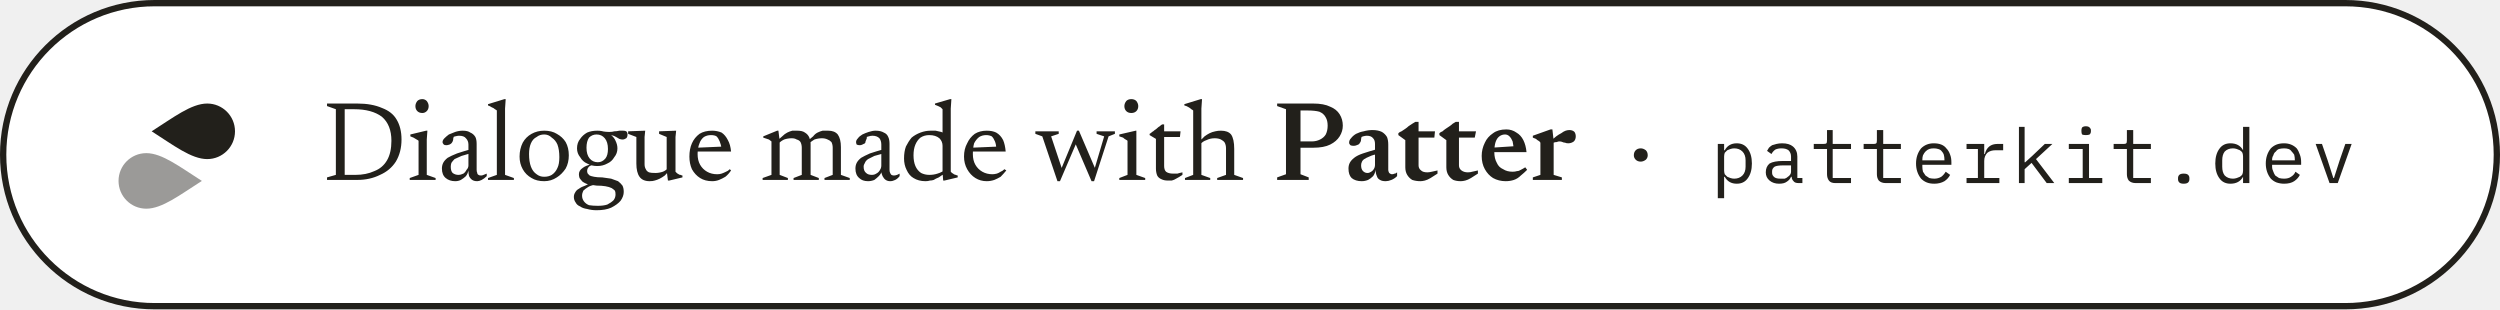
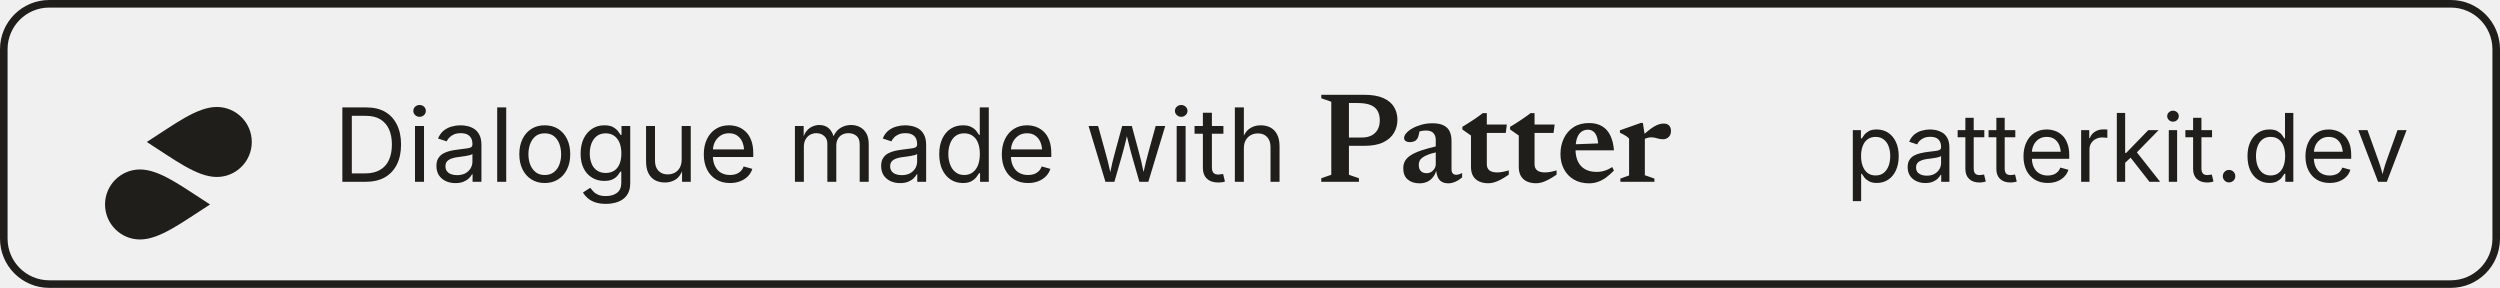
- <svg xmlns="http://www.w3.org/2000/svg" width="396" height="49" viewBox="0 0 396 49" role="img" aria-label="Dialogue made with Patter - patterkit.dev">
-   <rect x="0.5" y="0.5" width="395" height="48" rx="24" fill="#ffffff" stroke="#22201b" />
-   <g transform="translate(17,12) scale(0.15714)">
+ <svg xmlns="http://www.w3.org/2000/svg" width="330" height="38" viewBox="0 0 330 38" role="img" aria-label="Dialogue made with Patter - patterkit.dev">
+   <rect x="0.5" y="0.5" width="329" height="37" rx="6" fill="none" stroke="#201e1b" />
+   <g transform="translate(12,9.5) scale(0.165)">
    <g transform="translate(36.7,6) rotate(270 50 50)">
-       <path fill="#22201b" d="M50 8 C64 30 78 48 78 64 A28 28 0 1 1 22 64 C22 48 36 30 50 8 Z" />
+       <path fill="#201e1b" d="M50 8 C64 30 78 48 78 64 A28 28 0 1 1 22 64 C22 48 36 30 50 8 Z" />
    </g>
    <g transform="translate(3.3,56) rotate(90 50 50)">
-       <path fill="#22201b" fill-opacity="0.45" d="M50 8 C64 30 78 48 78 64 A28 28 0 1 1 22 64 C22 48 36 30 50 8 Z" />
+       <path fill="#201e1b" d="M50 8 C64 30 78 48 78 64 A28 28 0 1 1 22 64 C22 48 36 30 50 8 Z" />
    </g>
  </g>
-   <path fill="#22201b" d="M62 22.3Q62 19.8 60.5 18.5Q58.9 17.3 56.1 17.3L53.7 17.3L53.7 16.4L56.6 16.4Q58.9 16.4 60.5 17.1Q62.1 17.7 62.8 18.9Q63.6 20.2 63.6 22.1Q63.6 24.1 62.7 25.6Q61.8 27 60.2 27.7Q58.6 28.5 56.6 28.5L53.7 28.5L53.7 27.7L56.3 27.7Q58 27.7 59.3 27.1Q60.6 26.6 61.3 25.4Q62 24.2 62 22.3M54.6 28.5L51.8 28.5L51.8 28.1L53.2 27.7L53.2 17.3L51.8 16.8L51.8 16.4L54.6 16.4 M66.9 17.9Q66.4 17.9 66.1 17.6Q65.8 17.3 65.8 16.8Q65.8 16.4 66.1 16Q66.4 15.7 66.9 15.7Q67.3 15.7 67.6 16Q67.9 16.4 67.9 16.8Q67.9 17.3 67.6 17.6Q67.3 17.9 66.9 17.9M67.5 20.7L67.7 20.7L67.6 22.1L67.6 27.7L69 28.2L69 28.5L64.9 28.5L64.9 28.2L66.3 27.7L66.3 22.3Q66.2 22.2 66 22.1Q65.8 22 65.5 21.8Q65.2 21.7 65 21.6L65 21.3 M74.7 23.6L74.8 24.2Q73.8 24.5 73.1 24.7Q72.4 25 72 25.2Q71.7 25.5 71.5 25.8Q71.4 26.1 71.4 26.4Q71.4 27.1 71.7 27.4Q72.1 27.7 72.6 27.7Q73 27.7 73.4 27.5Q73.7 27.3 73.9 26.9Q74.2 26.6 74.2 26.2L74.2 22.9Q74.2 22.3 73.8 21.9Q73.5 21.5 72.7 21.5Q72.5 21.5 72.1 21.6Q71.8 21.7 71.4 21.8L71.9 21.4Q71.9 21.7 71.8 21.9Q71.8 22.2 71.7 22.4Q71.6 22.6 71.5 22.7Q71.4 22.8 71.2 22.9Q70.9 23 70.7 23Q70.4 23 70.3 22.9Q70.1 22.7 70.1 22.5Q70.1 22.2 70.4 21.9Q70.7 21.6 71.1 21.3Q71.6 21.1 72.1 20.9Q72.7 20.7 73.3 20.7Q74.1 20.7 74.5 21Q75 21.2 75.3 21.7Q75.5 22.1 75.5 22.8L75.5 26.9Q75.5 27.2 75.6 27.4Q75.6 27.6 75.8 27.7Q75.9 27.8 76.2 27.8Q76.4 27.8 76.6 27.7Q76.9 27.6 77.1 27.5L77.1 27.9Q76.7 28.3 76.3 28.5Q75.9 28.7 75.6 28.7Q75.1 28.7 74.8 28.5Q74.5 28.3 74.3 27.9Q74.2 27.5 74.2 27.1L74.2 27Q74.1 27.5 73.8 27.9Q73.5 28.2 73 28.5Q72.6 28.7 72.1 28.7Q71.2 28.7 70.6 28.2Q70 27.7 70 26.7Q70 26.2 70.2 25.8Q70.4 25.4 70.9 25Q71.4 24.7 72.4 24.3Q73.3 24 74.7 23.6 M80 17.2L80 27.7L81.4 28.2L81.4 28.5L77.3 28.5L77.3 28.2L78.7 27.7L78.7 17.5Q78.6 17.4 78.4 17.3Q78.2 17.1 77.9 17Q77.6 16.8 77.3 16.7L77.3 16.5L79.9 15.7L80.1 15.7 M86.2 28Q86.9 28 87.4 27.7Q88 27.3 88.3 26.6Q88.6 26 88.6 24.9Q88.6 23.7 88.3 22.9Q88 22.2 87.4 21.8Q86.9 21.3 86.2 21.3Q85.5 21.3 85 21.7Q84.4 22 84.1 22.7Q83.8 23.4 83.8 24.4Q83.8 25.6 84.1 26.4Q84.4 27.2 85 27.6Q85.5 28 86.2 28M86.2 28.7Q85 28.7 84.2 28.2Q83.3 27.7 82.8 26.8Q82.3 25.9 82.3 24.8Q82.3 23.6 82.8 22.6Q83.3 21.7 84.2 21.2Q85.1 20.7 86.2 20.7Q87.4 20.7 88.2 21.2Q89.1 21.7 89.6 22.5Q90.1 23.4 90.1 24.6Q90.1 25.8 89.6 26.7Q89 27.6 88.2 28.1Q87.3 28.7 86.2 28.7 M94.5 33.3Q93.7 33.3 93 33.1Q92.3 33 91.9 32.7Q91.4 32.5 91.2 32.1Q90.9 31.7 90.9 31.2Q90.9 30.8 91.1 30.5Q91.3 30.1 91.7 29.9Q92.1 29.6 92.7 29.4Q93.3 29.1 94.2 28.9L94.7 28.9L94.7 29.2Q93.7 29.3 93.2 29.6Q92.7 29.9 92.4 30.2Q92.2 30.6 92.2 31Q92.2 31.5 92.5 31.9Q92.8 32.3 93.3 32.5Q93.9 32.6 94.7 32.6Q95.6 32.6 96.2 32.4Q96.8 32.1 97.2 31.7Q97.5 31.3 97.5 30.8Q97.5 30.4 97.4 30.2Q97.2 30 96.9 29.8Q96.5 29.6 95.9 29.5Q95.3 29.4 94.5 29.4Q93.7 29.3 93.1 29.2Q92.6 29 92.3 28.8Q92 28.5 91.8 28.2Q91.7 27.9 91.7 27.6Q91.7 27 92.3 26.6Q92.8 26.2 93.8 26L94 26.1Q93.5 26.2 93.3 26.4Q93 26.7 93 27.1Q93 27.3 93.1 27.5Q93.2 27.6 93.4 27.8Q93.6 27.9 94.1 28Q94.6 28.1 95.4 28.1Q96.1 28.2 96.8 28.3Q97.4 28.5 97.9 28.7Q98.3 29 98.6 29.4Q98.8 29.8 98.8 30.4Q98.8 31.1 98.3 31.8Q97.8 32.4 96.8 32.9Q95.9 33.3 94.5 33.3M94.6 26.3Q93.7 26.3 93 25.9Q92.3 25.6 91.9 24.9Q91.4 24.3 91.4 23.5Q91.4 22.6 91.9 22Q92.3 21.4 93 21Q93.7 20.7 94.6 20.7Q95.3 20.7 95.8 20.9Q96.4 21.1 96.8 21.4Q97.3 21.8 97.5 22.3Q97.8 22.9 97.8 23.5Q97.8 24.3 97.3 24.9Q96.9 25.6 96.2 25.9Q95.5 26.3 94.6 26.3M94.7 25.7Q95.4 25.7 95.9 25.1Q96.3 24.6 96.3 23.6Q96.3 22.5 95.8 21.9Q95.3 21.3 94.5 21.3Q93.8 21.3 93.3 21.8Q92.9 22.4 92.9 23.4Q92.9 24.5 93.4 25.1Q93.9 25.7 94.7 25.7M95.7 21.3L95.4 20.8Q96 20.9 96.5 20.9Q97 20.9 97.3 20.8Q97.7 20.8 98.1 20.7Q98.4 20.7 98.7 20.7Q99 20.7 99.2 20.8Q99.4 21 99.4 21.3Q99.4 21.7 99.2 21.9Q98.9 22.1 98.6 22.1Q98.4 22.1 98.1 22Q97.9 21.9 97.6 21.7Q97.3 21.5 96.8 21.4Q96.4 21.3 95.7 21.3 M102.1 21.7L102.1 26Q102.1 26.5 102.3 26.8Q102.4 27.1 102.8 27.3Q103.1 27.4 103.8 27.4Q104.4 27.4 105 27.2Q105.5 27 105.8 26.6L106.1 26.9Q105.7 27.4 105.3 27.8Q104.9 28.1 104.5 28.3Q104.1 28.5 103.7 28.6Q103.4 28.7 102.9 28.7Q101.8 28.7 101.3 28Q100.8 27.3 100.8 25.9L100.8 21.7L99.5 21.2L99.5 20.8L102.2 20.7L102.1 21.7M106 28.6L105.8 28.6L105.6 27L105.6 21.7L104.4 21.2L104.4 20.8L107.1 20.7L107 21.7L107 27.2Q107.1 27.3 107.2 27.4Q107.3 27.5 107.5 27.6Q107.6 27.7 107.8 27.7Q108 27.8 108.1 27.8L108.1 28.1 M112.8 20.7Q113.6 20.7 114.3 21Q114.9 21.4 115.3 22.2Q115.7 22.9 115.8 24L110.3 24L110.3 23.4L114.9 23.2L114.3 23.5Q114.2 22.9 114 22.4Q113.8 21.9 113.5 21.6Q113.2 21.4 112.6 21.4Q112 21.4 111.5 21.7Q111 22.1 110.8 22.7Q110.5 23.4 110.5 24.4Q110.5 25.4 110.9 26.1Q111.3 26.8 112 27.2Q112.7 27.6 113.6 27.6Q114 27.6 114.3 27.5Q114.6 27.4 115 27.2Q115.3 27.1 115.6 26.8L115.8 27Q115.4 27.6 114.9 28Q114.4 28.3 113.9 28.5Q113.4 28.7 112.8 28.7Q111.7 28.7 110.9 28.2Q110.1 27.7 109.6 26.8Q109.2 25.9 109.2 24.8Q109.2 23.6 109.6 22.7Q110 21.8 110.8 21.2Q111.6 20.7 112.8 20.7 M123.3 20.7L123.5 22.3L123.5 27.7L124.8 28.2L124.8 28.5L120.8 28.5L120.8 28.2L122.2 27.7L122.2 22.4Q122.1 22.3 121.8 22.1Q121.5 22 120.9 21.8L120.9 21.6L123.1 20.7L123.3 20.7M128.4 22.8L128.4 27.7L129.7 28.2L129.7 28.5L125.7 28.5L125.7 28.2L127 27.7L127 23.4Q127 22.9 126.8 22.5Q126.6 22.2 126.2 22.1Q125.9 21.9 125.4 21.9Q124.8 21.9 124.2 22.1Q123.6 22.4 123.4 22.7L123.1 22.4Q123.5 21.9 123.9 21.6Q124.3 21.2 124.7 21Q125.1 20.8 125.5 20.7Q125.9 20.7 126.3 20.7Q127.1 20.7 127.5 21Q128 21.3 128.2 21.8Q128.4 22.3 128.4 22.8M133.2 23.3L133.2 27.7L134.6 28.2L134.6 28.5L130.6 28.5L130.6 28.2L131.9 27.7L131.9 23.4Q131.9 22.9 131.7 22.5Q131.4 22.2 131.1 22.1Q130.7 21.9 130.2 21.9Q129.6 21.9 129 22.1Q128.5 22.4 128.2 22.7L127.9 22.4Q128.4 21.9 128.8 21.6Q129.1 21.2 129.5 21Q129.9 20.8 130.3 20.7Q130.7 20.7 131.2 20.7Q132.2 20.7 132.7 21.3Q133.2 22 133.2 23.3 M140.1 23.6L140.3 24.2Q139.2 24.5 138.5 24.7Q137.9 25 137.5 25.2Q137.1 25.5 137 25.8Q136.8 26.1 136.8 26.4Q136.8 27.1 137.2 27.4Q137.5 27.7 138.1 27.7Q138.5 27.7 138.8 27.5Q139.2 27.3 139.4 26.9Q139.6 26.6 139.6 26.2L139.6 22.9Q139.6 22.3 139.3 21.9Q138.9 21.5 138.2 21.5Q137.9 21.5 137.6 21.6Q137.2 21.7 136.9 21.8L137.3 21.4Q137.3 21.7 137.3 21.9Q137.2 22.2 137.1 22.4Q137.1 22.6 137 22.7Q136.8 22.8 136.6 22.9Q136.4 23 136.2 23Q135.9 23 135.7 22.9Q135.6 22.7 135.6 22.5Q135.6 22.2 135.9 21.9Q136.1 21.6 136.6 21.3Q137 21.1 137.6 20.9Q138.2 20.7 138.7 20.7Q139.5 20.7 140 21Q140.5 21.2 140.7 21.7Q140.9 22.1 140.9 22.8L140.9 26.9Q140.9 27.2 141 27.4Q141.1 27.6 141.2 27.7Q141.4 27.8 141.6 27.8Q141.8 27.8 142.1 27.7Q142.3 27.6 142.5 27.5L142.5 27.9Q142.2 28.3 141.8 28.5Q141.4 28.7 141 28.7Q140.6 28.7 140.3 28.5Q140 28.3 139.8 27.9Q139.6 27.5 139.6 27.1L139.7 27Q139.6 27.5 139.2 27.9Q138.9 28.2 138.5 28.5Q138 28.7 137.5 28.7Q136.6 28.7 136.1 28.2Q135.5 27.7 135.5 26.7Q135.5 26.2 135.7 25.8Q135.9 25.4 136.4 25Q136.9 24.7 137.8 24.3Q138.7 24 140.1 23.6 M149.3 27.3L149.3 23.1Q149.3 22.4 148.8 21.9Q148.2 21.4 147.2 21.4Q146.4 21.4 145.8 21.8Q145.3 22.2 145 22.9Q144.7 23.6 144.7 24.6Q144.7 25.6 145 26.3Q145.3 27 145.9 27.4Q146.5 27.7 147.2 27.7Q147.9 27.7 148.5 27.5Q149.2 27.3 149.8 26.8L149.8 27.4Q149.1 27.8 148.7 28.1Q148.2 28.3 147.9 28.5Q147.6 28.6 147.3 28.6Q147 28.7 146.6 28.7Q145.5 28.7 144.7 28.2Q144 27.8 143.6 26.9Q143.2 26.1 143.2 25.1Q143.2 24 143.5 23.2Q143.9 22.4 144.4 21.8Q145 21.3 145.8 21Q146.6 20.7 147.4 20.7Q147.8 20.7 148.2 20.7Q148.7 20.8 149.1 20.9Q149.5 21.1 150 21.3L149.3 21.9L149.3 17.3Q149.2 17.2 149 17Q148.8 16.9 148.6 16.8Q148.4 16.7 148.1 16.6L148.1 16.4L150.5 15.7L150.7 15.7L150.6 17.2L150.6 27.2Q150.7 27.3 150.8 27.4Q151 27.5 151.1 27.6Q151.3 27.7 151.4 27.7Q151.6 27.8 151.7 27.8L151.7 28.1L149.6 28.6L149.4 28.6 M156.3 20.7Q157.2 20.7 157.8 21Q158.5 21.4 158.9 22.2Q159.2 22.9 159.3 24L153.8 24L153.8 23.4L158.5 23.2L157.8 23.5Q157.8 22.9 157.6 22.4Q157.4 21.9 157.1 21.6Q156.7 21.4 156.2 21.4Q155.6 21.4 155.1 21.7Q154.6 22.1 154.3 22.7Q154.1 23.4 154.1 24.4Q154.1 25.4 154.5 26.1Q154.9 26.8 155.6 27.2Q156.3 27.6 157.2 27.6Q157.5 27.6 157.9 27.5Q158.2 27.4 158.5 27.2Q158.8 27.1 159.1 26.8L159.4 27Q158.9 27.6 158.5 28Q158 28.3 157.5 28.5Q156.9 28.7 156.3 28.7Q155.3 28.7 154.5 28.2Q153.7 27.7 153.2 26.8Q152.7 25.9 152.7 24.8Q152.7 23.6 153.2 22.7Q153.6 21.8 154.4 21.2Q155.2 20.7 156.3 20.7 M173.3 27L174.9 21.6L173.7 21.2L173.7 20.8L176.6 20.8L176.6 21.2L175.6 21.6L173.3 28.7L172.9 28.7L170.2 22.4L170.6 22.4L167.9 28.7L167.5 28.7L165.1 21.6L164 21.2L164 20.8L167.7 20.8L167.7 21.2L166.5 21.6L168.3 27L168 27L170.6 20.7L170.9 20.7L173.6 27 M179.2 17.9Q178.7 17.9 178.4 17.6Q178.1 17.3 178.1 16.8Q178.1 16.4 178.4 16Q178.7 15.7 179.2 15.7Q179.7 15.7 180 16Q180.3 16.4 180.3 16.8Q180.3 17.3 180 17.6Q179.7 17.9 179.2 17.9M179.9 20.7L180 20.7L180 22.1L180 27.7L181.4 28.2L181.4 28.5L177.3 28.5L177.3 28.2L178.6 27.7L178.6 22.3Q178.5 22.2 178.3 22.1Q178.1 22 177.9 21.8Q177.6 21.7 177.3 21.6L177.3 21.3 M184.4 21.1L184.4 26.3Q184.4 26.9 184.7 27.2Q185.1 27.5 185.8 27.5Q186.1 27.5 186.5 27.5Q186.8 27.4 187.3 27.3L187.3 27.7Q186.7 28.1 186.3 28.3Q186 28.5 185.6 28.6Q185.3 28.6 185 28.6Q184.4 28.6 184 28.4Q183.5 28.2 183.3 27.8Q183.1 27.3 183.1 26.7L183.1 22L182.1 21.4L182.1 21.2Q182.3 21.1 182.5 20.9Q182.7 20.8 182.9 20.6Q183.1 20.5 183.3 20.3Q183.5 20.1 183.7 20Q183.9 19.8 184.1 19.7L184.4 19.7L184.4 21.1M186.9 21.7L183.9 21.7L183.9 20.8L187 20.8 M192.8 28.5L192.8 28.2L194.2 27.7L194.2 23.5Q194.2 23 194 22.6Q193.8 22.3 193.4 22.1Q193 21.9 192.4 21.9Q191.7 21.9 191.1 22.2Q190.5 22.4 190.2 22.8L189.9 22.5Q190.4 22 190.8 21.6Q191.2 21.3 191.6 21.1Q192 20.9 192.5 20.8Q192.9 20.7 193.4 20.7Q194.5 20.7 195 21.3Q195.5 22 195.5 23.6L195.5 27.7L196.9 28.2L196.9 28.5L192.8 28.5M191.7 28.2L191.7 28.5L187.7 28.5L187.7 28.2L189 27.7L189 17.5Q188.9 17.4 188.7 17.3Q188.5 17.1 188.3 17Q188 16.8 187.6 16.7L187.6 16.5L190.2 15.7L190.4 15.7L190.3 17.2L190.3 27.7" />
-   <path fill="#22201b" d="M210.3 19.9Q210.3 19.1 210 18.6Q209.7 18 209 17.7Q208.3 17.5 207.1 17.5L204.4 17.5L204.4 16.4L208 16.4Q209.7 16.4 210.7 16.9Q211.7 17.3 212.2 18.1Q212.7 18.9 212.7 19.9Q212.7 20.8 212.2 21.6Q211.7 22.4 210.7 22.9Q209.7 23.4 208 23.4L204.4 23.4L204.4 22.4L207.8 22.4Q208.5 22.4 209.1 22.1Q209.7 21.8 210 21.3Q210.3 20.7 210.3 19.9M202.3 16.4L206 16.4L206 27.6L207.3 28.1L207.3 28.5L202.3 28.5L202.3 28.1L203.7 27.6L203.7 17.3L202.3 16.8L202.3 16.4M218.2 23.6L218.3 24.4Q217.5 24.5 216.9 24.8Q216.4 25 216.1 25.2Q215.8 25.4 215.7 25.7Q215.6 25.9 215.6 26.2Q215.6 26.8 215.9 27.1Q216.2 27.4 216.6 27.4Q216.9 27.4 217.2 27.2Q217.5 27 217.6 26.8Q217.8 26.5 217.8 26.1L217.8 22.8Q217.8 22.2 217.5 21.9Q217.2 21.5 216.5 21.5Q216.3 21.5 215.9 21.6Q215.6 21.7 215.4 21.8L215.7 21.2Q215.7 21.7 215.6 22Q215.6 22.3 215.5 22.5Q215.4 22.6 215.3 22.8Q215.2 22.9 214.9 23Q214.7 23.1 214.4 23.1Q214.1 23.1 213.9 23Q213.7 22.8 213.7 22.6Q213.7 22.2 214 21.9Q214.3 21.5 214.8 21.2Q215.4 20.9 216 20.8Q216.7 20.6 217.4 20.6Q218.3 20.6 218.9 20.9Q219.4 21.2 219.7 21.7Q219.9 22.2 219.9 22.9L219.9 26.9Q219.9 27.1 220 27.3Q220 27.4 220.2 27.5Q220.3 27.6 220.5 27.6Q220.7 27.6 220.9 27.5Q221.1 27.5 221.3 27.3L221.3 27.9Q220.9 28.3 220.4 28.5Q219.9 28.7 219.5 28.7Q218.9 28.7 218.6 28.5Q218.2 28.3 218.1 27.9Q217.9 27.5 217.9 26.9L217.9 26.9Q217.8 27.5 217.5 27.9Q217.1 28.3 216.7 28.5Q216.2 28.7 215.7 28.7Q214.7 28.7 214.1 28.2Q213.6 27.7 213.6 26.7Q213.6 26.2 213.8 25.8Q214 25.4 214.5 25Q215 24.6 215.9 24.3Q216.8 24 218.2 23.6M224.7 21L224.7 26.2Q224.7 26.7 225.1 27Q225.4 27.3 226.1 27.3Q226.4 27.3 226.8 27.2Q227.2 27.1 227.7 27L227.7 27.5Q227.1 27.9 226.6 28.2Q226.1 28.5 225.7 28.6Q225.3 28.7 225 28.7Q224.3 28.7 223.7 28.5Q223.2 28.2 222.9 27.7Q222.6 27.2 222.6 26.5L222.6 22.2L221.5 21.4L221.5 21.1Q221.7 20.9 222 20.8Q222.3 20.6 222.6 20.4Q222.9 20.2 223.1 20Q223.4 19.8 223.7 19.6Q224 19.4 224.2 19.3L224.7 19.3L224.7 21M227.2 21.8L223.9 21.8L223.9 20.8L227.3 20.8L227.2 21.8M231.1 21L231.1 26.2Q231.1 26.7 231.5 27Q231.9 27.3 232.5 27.3Q232.9 27.3 233.2 27.2Q233.6 27.1 234.1 27L234.1 27.5Q233.5 27.9 233 28.2Q232.5 28.5 232.1 28.6Q231.7 28.7 231.4 28.7Q230.7 28.7 230.2 28.5Q229.7 28.2 229.4 27.7Q229.1 27.2 229.1 26.5L229.1 22.2L228 21.4L228 21.1Q228.2 20.9 228.5 20.8Q228.7 20.6 229 20.4Q229.3 20.2 229.6 20Q229.9 19.8 230.1 19.6Q230.4 19.4 230.6 19.3L231.1 19.3L231.1 21M233.6 21.8L230.3 21.8L230.3 20.8L233.8 20.8L233.6 21.8M238.6 20.5Q239.5 20.5 240.2 21Q240.9 21.4 241.3 22.2Q241.7 23 241.8 24.1L236.2 24.1L236.2 23.4L240.8 23.1L239.8 23.6Q239.7 22.9 239.6 22.4Q239.4 21.9 239.1 21.6Q238.8 21.3 238.4 21.3Q237.9 21.3 237.5 21.6Q237.1 21.9 236.9 22.5Q236.7 23.1 236.7 24.1Q236.7 25.1 237.1 25.8Q237.4 26.5 238.1 26.8Q238.7 27.2 239.6 27.2Q240 27.2 240.3 27.1Q240.6 27.1 240.9 26.9Q241.3 26.7 241.6 26.5L241.9 26.9Q241.4 27.4 240.9 27.8Q240.4 28.3 239.8 28.5Q239.2 28.7 238.5 28.7Q237.4 28.7 236.5 28.2Q235.7 27.7 235.2 26.8Q234.7 25.9 234.7 24.7Q234.7 23.6 235.2 22.6Q235.6 21.7 236.5 21.1Q237.3 20.5 238.6 20.5M248.6 20.6Q249.1 20.6 249.4 20.9Q249.6 21.2 249.6 21.6Q249.6 22.1 249.3 22.4Q248.9 22.7 248.4 22.7Q248.1 22.7 247.9 22.6Q247.7 22.6 247.5 22.5Q247.3 22.4 247 22.4Q246.8 22.4 246.6 22.5Q246.3 22.5 246.1 22.6Q245.9 22.7 245.7 22.9L245.5 22.5Q246 22 246.5 21.6Q246.9 21.3 247.3 21.1Q247.7 20.8 248 20.7Q248.3 20.6 248.6 20.6M245.9 20.5L246.1 22.3L246.1 27.7L247.4 28.1L247.4 28.5L242.8 28.5L242.8 28.1L244 27.7L244 22.6Q243.9 22.4 243.7 22.3Q243.5 22.2 243.3 22Q243.1 21.9 242.8 21.8L242.8 21.5L245.6 20.5" />
-   <path fill="#22201b" d="M259.9 23.5Q260.3 23.5 260.7 23.8Q261 24.1 261 24.6Q261 25 260.7 25.3Q260.3 25.6 259.9 25.6Q259.4 25.6 259.1 25.3Q258.8 25 258.8 24.6Q258.8 24.1 259.1 23.8Q259.4 23.5 259.9 23.5" />
-   <path fill="#22201b" d="M272.1 31.4L272.1 22.8L273.1 22.8L273.1 23.8L273.2 23.8Q273.8 22.7 275.1 22.7Q276.2 22.7 276.8 23.5Q277.5 24.4 277.5 25.9Q277.5 27.4 276.8 28.3Q276.2 29.1 275.1 29.1Q273.8 29.1 273.2 28L273.1 28L273.1 31.4L272.1 31.4M274.7 28.3Q275.5 28.3 276 27.8Q276.5 27.3 276.5 26.4L276.5 25.4Q276.5 24.5 276 24Q275.5 23.5 274.7 23.5Q274.4 23.5 274.1 23.6Q273.8 23.7 273.6 23.8Q273.4 24 273.2 24.2Q273.1 24.5 273.1 24.8L273.1 27Q273.1 27.3 273.2 27.6Q273.4 27.8 273.6 28Q273.8 28.1 274.1 28.2Q274.4 28.3 274.7 28.3M285.5 29L284.9 29Q284.3 29 284.1 28.7Q283.8 28.4 283.8 28L283.7 28Q283.5 28.5 283 28.8Q282.6 29.1 281.8 29.1Q280.9 29.1 280.3 28.6Q279.7 28.1 279.7 27.3Q279.7 26.4 280.3 25.9Q281 25.5 282.4 25.5L283.7 25.5L283.7 24.8Q283.7 24.2 283.3 23.8Q282.9 23.5 282.2 23.5Q281.6 23.5 281.2 23.7Q280.8 24 280.6 24.4L279.9 23.9Q280 23.7 280.2 23.4Q280.4 23.2 280.7 23Q281 22.9 281.4 22.8Q281.8 22.7 282.3 22.7Q283.4 22.7 284 23.2Q284.7 23.8 284.7 24.8L284.7 28.2L285.5 28.2L285.5 29M282 28.3Q282.4 28.3 282.7 28.3Q283 28.2 283.2 28Q283.4 27.9 283.6 27.6Q283.7 27.4 283.7 27.2L283.7 26.2L282.4 26.2Q281.5 26.2 281.1 26.4Q280.7 26.7 280.7 27.1L280.7 27.4Q280.7 27.8 281.1 28.1Q281.4 28.3 282 28.3M293.2 29L290.7 29Q290 29 289.7 28.6Q289.4 28.2 289.4 27.6L289.4 23.6L287.3 23.6L287.3 22.8L288.8 22.8Q289.2 22.8 289.3 22.7Q289.4 22.6 289.4 22.2L289.4 20.6L290.3 20.6L290.3 22.8L293.2 22.8L293.2 23.6L290.3 23.6L290.3 28.2L293.2 28.2L293.2 29M301.1 29L298.7 29Q298 29 297.6 28.6Q297.3 28.2 297.3 27.6L297.3 23.6L295.2 23.6L295.2 22.8L296.8 22.8Q297.1 22.8 297.2 22.7Q297.3 22.6 297.3 22.2L297.3 20.6L298.3 20.6L298.3 22.8L301.1 22.8L301.1 23.6L298.3 23.6L298.3 28.2L301.1 28.2L301.1 29M306.4 29.1Q305.7 29.1 305.2 28.9Q304.7 28.7 304.3 28.3Q303.9 27.8 303.7 27.2Q303.5 26.6 303.5 25.9Q303.5 25.2 303.7 24.6Q303.9 24 304.3 23.5Q304.7 23.1 305.2 22.9Q305.7 22.7 306.3 22.7Q307 22.7 307.5 22.9Q308 23.1 308.3 23.5Q308.7 23.9 308.9 24.5Q309.1 25 309.1 25.7L309.1 26.1L304.5 26.1L304.5 26.4Q304.5 26.8 304.6 27.2Q304.8 27.5 305 27.8Q305.3 28 305.6 28.2Q306 28.3 306.4 28.3Q307 28.3 307.5 28Q307.9 27.7 308.2 27.2L308.9 27.7Q308.6 28.3 308 28.7Q307.3 29.1 306.4 29.1M306.3 23.5Q305.9 23.5 305.6 23.6Q305.3 23.7 305 24Q304.8 24.2 304.6 24.6Q304.5 24.9 304.5 25.3L304.5 25.4L308 25.4L308 25.3Q308 24.9 307.9 24.5Q307.8 24.2 307.6 24Q307.4 23.7 307 23.6Q306.7 23.5 306.3 23.5M311.5 29L311.5 28.2L313.3 28.2L313.3 23.6L311.5 23.6L311.5 22.8L314.3 22.8L314.3 24.4L314.4 24.4Q314.6 23.6 315.1 23.2Q315.6 22.8 316.4 22.8L317.3 22.8L317.3 23.8L316.1 23.8Q315.3 23.8 314.8 24.2Q314.3 24.7 314.3 25.5L314.3 28.2L316.7 28.2L316.7 29L311.5 29M319.8 29L319.8 20.1L320.7 20.1L320.7 25.7L320.8 25.7L321.9 24.7L323.9 22.8L325.1 22.8L322.5 25.2L325.4 29L324.2 29L321.8 25.8L320.7 26.8L320.7 29L319.8 29M330.4 21.4Q330 21.4 329.8 21.3Q329.7 21.1 329.7 20.8L329.7 20.6Q329.7 20.4 329.8 20.2Q330 20 330.4 20Q330.8 20 331 20.2Q331.2 20.4 331.2 20.6L331.2 20.8Q331.2 21.1 331 21.3Q330.8 21.4 330.4 21.4M327.7 29L327.7 28.2L329.9 28.2L329.9 23.6L327.7 23.6L327.7 22.8L330.9 22.8L330.9 28.2L333 28.2L333 29L327.7 29M340.7 29L338.3 29Q337.6 29 337.2 28.6Q336.9 28.2 336.9 27.6L336.9 23.6L334.8 23.6L334.8 22.8L336.4 22.8Q336.7 22.8 336.8 22.7Q336.9 22.6 336.9 22.2L336.9 20.6L337.9 20.6L337.9 22.8L340.7 22.8L340.7 23.6L337.9 23.6L337.9 28.2L340.7 28.2L340.7 29M345.9 29.1Q345.4 29.1 345.2 28.9Q345 28.7 345 28.4L345 28.2Q345 27.9 345.2 27.7Q345.4 27.5 345.9 27.5Q346.4 27.5 346.6 27.7Q346.8 27.9 346.8 28.2L346.8 28.4Q346.8 28.7 346.6 28.9Q346.4 29.1 345.9 29.1M355.3 29L355.3 28L355.3 28Q354.7 29.1 353.3 29.1Q352.2 29.1 351.6 28.3Q350.9 27.4 350.9 25.9Q350.9 24.4 351.6 23.5Q352.2 22.7 353.3 22.7Q354.7 22.7 355.3 23.8L355.3 23.8L355.3 20.1L356.3 20.1L356.3 29L355.3 29M353.7 28.3Q354 28.3 354.3 28.2Q354.6 28.1 354.8 28Q355.1 27.8 355.2 27.6Q355.3 27.3 355.3 27L355.3 24.8Q355.3 24.5 355.2 24.2Q355.1 24 354.8 23.8Q354.6 23.7 354.3 23.6Q354 23.5 353.7 23.5Q352.9 23.5 352.4 24Q352 24.5 352 25.4L352 26.4Q352 27.3 352.4 27.8Q352.9 28.3 353.7 28.3M361.8 29.1Q361.2 29.1 360.6 28.9Q360.1 28.7 359.7 28.3Q359.3 27.8 359.1 27.2Q358.9 26.6 358.9 25.9Q358.9 25.2 359.1 24.6Q359.3 24 359.7 23.5Q360.1 23.1 360.6 22.9Q361.1 22.7 361.8 22.7Q362.4 22.7 362.9 22.9Q363.4 23.1 363.8 23.5Q364.1 23.9 364.3 24.5Q364.5 25 364.5 25.7L364.5 26.1L359.9 26.1L359.9 26.4Q359.9 26.8 360.1 27.2Q360.2 27.5 360.4 27.8Q360.7 28 361 28.2Q361.4 28.3 361.8 28.3Q362.5 28.3 362.9 28Q363.4 27.7 363.6 27.2L364.3 27.7Q364 28.3 363.4 28.7Q362.8 29.1 361.8 29.1M361.8 23.5Q361.4 23.5 361 23.6Q360.7 23.7 360.5 24Q360.2 24.2 360.1 24.6Q359.9 24.9 359.9 25.3L359.9 25.4L363.5 25.4L363.5 25.3Q363.5 24.9 363.4 24.5Q363.2 24.2 363 24Q362.8 23.7 362.5 23.6Q362.2 23.5 361.8 23.5M370.3 29L369 29L366.8 22.8L367.8 22.8L368.7 25.4L369.6 28.2L369.7 28.2L370.6 25.4L371.5 22.8L372.5 22.8" />
+   <path fill="#201e1b" d="M48.25 24L48.25 24L45.19 24L45.19 14.18L48.38 14.18Q49.81 14.18 50.83 14.76Q51.85 15.35 52.39 16.45Q52.94 17.55 52.94 19.07L52.94 19.07Q52.94 20.61 52.39 21.71Q51.84 22.81 50.80 23.41Q49.75 24 48.25 24ZM46.44 15.29L46.44 22.89L48.17 22.89Q49.37 22.89 50.16 22.43Q50.95 21.98 51.34 21.12Q51.73 20.26 51.73 19.07L51.73 19.07Q51.73 17.89 51.34 17.04Q50.95 16.20 50.19 15.74Q49.43 15.29 48.29 15.29L48.29 15.29L46.44 15.29ZM55.97 24L54.78 24L54.78 16.63L55.97 16.63L55.97 24ZM55.38 15.42L55.38 15.42Q55.05 15.42 54.80 15.19Q54.56 14.96 54.56 14.64L54.56 14.64Q54.56 14.31 54.80 14.08Q55.05 13.86 55.38 13.86L55.38 13.86Q55.73 13.86 55.97 14.08Q56.21 14.31 56.21 14.64L56.21 14.64Q56.21 14.96 55.97 15.19Q55.73 15.42 55.38 15.42ZM60.12 24.17L60.12 24.17Q59.42 24.17 58.85 23.91Q58.28 23.64 57.94 23.14Q57.61 22.63 57.61 21.90L57.61 21.90Q57.61 21.27 57.86 20.88Q58.11 20.48 58.53 20.25Q58.94 20.03 59.45 19.91Q59.96 19.80 60.47 19.74L60.47 19.74Q61.13 19.65 61.55 19.60Q61.96 19.56 62.16 19.45Q62.36 19.33 62.36 19.06L62.36 19.06L62.36 19.02Q62.36 18.56 62.19 18.24Q62.02 17.92 61.68 17.75Q61.34 17.58 60.82 17.58L60.82 17.58Q60.29 17.58 59.92 17.74Q59.54 17.91 59.31 18.16Q59.08 18.40 58.96 18.66L58.96 18.66L57.82 18.28Q58.10 17.61 58.58 17.23Q59.06 16.85 59.64 16.70Q60.22 16.54 60.79 16.54L60.79 16.54Q61.16 16.54 61.63 16.63Q62.10 16.72 62.54 16.98Q62.98 17.24 63.26 17.76Q63.55 18.28 63.55 19.14L63.55 19.14L63.55 24L62.38 24L62.38 23.00L62.31 23.00Q62.18 23.26 61.90 23.53Q61.63 23.80 61.18 23.99Q60.74 24.17 60.12 24.17ZM60.32 23.12L60.32 23.12Q60.98 23.12 61.44 22.87Q61.89 22.61 62.13 22.20Q62.36 21.79 62.36 21.34L62.36 21.34L62.36 20.32Q62.29 20.40 62.05 20.47Q61.80 20.54 61.49 20.59Q61.18 20.64 60.88 20.68Q60.59 20.72 60.42 20.74L60.42 20.74Q59.99 20.79 59.62 20.92Q59.25 21.05 59.02 21.29Q58.80 21.54 58.80 21.96L58.80 21.96Q58.80 22.35 59.00 22.60Q59.19 22.86 59.54 22.99Q59.88 23.12 60.32 23.12ZM65.63 14.18L66.82 14.18L66.82 24L65.63 24L65.63 14.18ZM71.90 24.16L71.90 24.16Q70.90 24.16 70.15 23.68Q69.39 23.21 68.97 22.35Q68.55 21.50 68.55 20.36L68.55 20.36Q68.55 19.21 68.97 18.35Q69.39 17.49 70.15 17.01Q70.90 16.54 71.90 16.54L71.90 16.54Q72.91 16.54 73.67 17.01Q74.43 17.49 74.85 18.35Q75.27 19.21 75.27 20.36L75.27 20.36Q75.27 21.50 74.85 22.35Q74.43 23.21 73.67 23.68Q72.91 24.16 71.90 24.16ZM71.90 23.10L71.90 23.10Q72.65 23.10 73.13 22.71Q73.61 22.33 73.84 21.71Q74.07 21.09 74.07 20.36L74.07 20.36Q74.07 19.63 73.84 19.00Q73.61 18.37 73.13 17.98Q72.65 17.60 71.90 17.60L71.90 17.60Q71.16 17.60 70.69 17.98Q70.22 18.37 69.98 19.00Q69.75 19.62 69.75 20.36L69.75 20.36Q69.75 21.09 69.98 21.71Q70.22 22.33 70.69 22.71Q71.16 23.10 71.90 23.10ZM79.98 26.91L79.98 26.91Q79.17 26.91 78.57 26.71Q77.97 26.50 77.58 26.16Q77.18 25.81 76.95 25.41L76.95 25.41L77.91 24.79Q78.07 25.00 78.31 25.26Q78.54 25.52 78.94 25.70Q79.34 25.88 79.98 25.88L79.98 25.88Q80.87 25.88 81.44 25.46Q82.01 25.03 82.01 24.13L82.01 24.13L82.01 22.65L81.90 22.65Q81.77 22.86 81.54 23.15Q81.32 23.44 80.89 23.66Q80.47 23.88 79.75 23.88L79.75 23.88Q78.87 23.88 78.17 23.46Q77.46 23.04 77.05 22.24Q76.64 21.44 76.64 20.28L76.64 20.28Q76.64 19.14 77.04 18.30Q77.45 17.46 78.16 17.00Q78.86 16.54 79.78 16.54L79.78 16.54Q80.49 16.54 80.92 16.77Q81.34 17.01 81.57 17.31Q81.80 17.61 81.93 17.81L81.93 17.81L82.04 17.81L82.04 16.63L83.19 16.63L83.19 24.19Q83.19 25.14 82.77 25.74Q82.34 26.35 81.61 26.63Q80.88 26.91 79.98 26.91ZM79.95 22.83L79.95 22.83Q80.62 22.83 81.09 22.52Q81.55 22.21 81.78 21.64Q82.02 21.06 82.02 20.26L82.02 20.26Q82.02 19.47 81.79 18.87Q81.55 18.28 81.09 17.94Q80.63 17.60 79.95 17.60L79.95 17.60Q79.25 17.60 78.78 17.96Q78.32 18.32 78.08 18.92Q77.85 19.52 77.85 20.26L77.85 20.26Q77.85 21.01 78.09 21.59Q78.32 22.17 78.79 22.50Q79.26 22.83 79.95 22.83ZM87.78 24.09L87.78 24.09Q87.03 24.09 86.47 23.79Q85.90 23.48 85.59 22.86Q85.28 22.24 85.28 21.31L85.28 21.31L85.28 16.63L86.46 16.63L86.46 21.21Q86.46 22.06 86.91 22.54Q87.36 23.02 88.13 23.02L88.13 23.02Q88.66 23.02 89.08 22.79Q89.50 22.56 89.74 22.12Q89.98 21.67 89.98 21.05L89.98 21.05L89.98 16.63L91.18 16.63L91.18 24L90.03 24L90.03 22.62Q89.71 23.34 89.22 23.67L89.22 23.67Q88.59 24.09 87.78 24.09ZM96.36 24.16L96.36 24.16Q95.29 24.16 94.52 23.68Q93.74 23.21 93.32 22.36Q92.90 21.51 92.90 20.37Q92.90 19.24 93.31 18.38Q93.72 17.51 94.47 17.03Q95.22 16.54 96.22 16.54L96.22 16.54Q96.81 16.54 97.38 16.73Q97.95 16.93 98.41 17.36Q98.88 17.79 99.15 18.50Q99.43 19.20 99.43 20.22L99.43 20.22L99.43 20.72L94.10 20.72Q94.13 21.43 94.39 21.94L94.39 21.94Q94.67 22.52 95.18 22.81Q95.69 23.10 96.37 23.10L96.37 23.10Q96.80 23.10 97.16 22.98Q97.51 22.85 97.77 22.60Q98.03 22.35 98.16 21.97L98.16 21.97L99.31 22.29Q99.14 22.84 98.73 23.26Q98.32 23.68 97.72 23.92Q97.12 24.16 96.36 24.16ZM94.11 19.72L94.11 19.72L98.22 19.72Q98.18 19.21 98.01 18.79L98.01 18.79Q97.78 18.23 97.33 17.91Q96.89 17.59 96.22 17.59Q95.55 17.59 95.08 17.92Q94.61 18.25 94.35 18.77L94.35 18.77Q94.14 19.21 94.11 19.72ZM106.11 24L104.93 24L104.93 16.63L106.08 16.63L106.09 17.98Q106.23 17.57 106.48 17.28L106.48 17.28Q106.80 16.89 107.24 16.70Q107.68 16.50 108.15 16.50L108.15 16.50Q108.96 16.50 109.46 16.99L109.46 16.99Q109.86 17.40 110.03 17.99L110.03 17.99Q110.17 17.63 110.42 17.34L110.42 17.34Q110.77 16.93 111.27 16.72Q111.76 16.50 112.35 16.50L112.35 16.50Q112.99 16.50 113.52 16.78Q114.04 17.05 114.36 17.61Q114.67 18.17 114.67 19.03L114.67 19.03L114.67 24L113.48 24L113.48 19.06Q113.48 18.27 113.04 17.92Q112.59 17.58 111.99 17.58L111.99 17.58Q111.50 17.58 111.14 17.79Q110.78 17.99 110.59 18.36Q110.39 18.72 110.39 19.19L110.39 19.19L110.39 24L109.21 24L109.21 18.94Q109.21 18.33 108.80 17.96Q108.39 17.58 107.76 17.58L107.76 17.58Q107.33 17.58 106.95 17.78Q106.58 17.98 106.35 18.38Q106.11 18.77 106.11 19.36L106.11 19.36L106.11 24ZM118.82 24.17L118.82 24.17Q118.12 24.17 117.55 23.91Q116.98 23.64 116.64 23.14Q116.31 22.63 116.31 21.90L116.31 21.90Q116.31 21.27 116.56 20.88Q116.81 20.48 117.22 20.25Q117.64 20.03 118.15 19.91Q118.66 19.80 119.17 19.74L119.17 19.74Q119.83 19.65 120.25 19.60Q120.66 19.56 120.86 19.45Q121.06 19.33 121.06 19.06L121.06 19.06L121.06 19.02Q121.06 18.56 120.89 18.24Q120.72 17.92 120.38 17.75Q120.04 17.58 119.52 17.58L119.52 17.58Q118.99 17.58 118.62 17.74Q118.24 17.91 118.01 18.16Q117.78 18.40 117.66 18.66L117.66 18.66L116.52 18.28Q116.80 17.61 117.28 17.23Q117.76 16.85 118.34 16.70Q118.92 16.54 119.49 16.54L119.49 16.54Q119.86 16.54 120.33 16.63Q120.80 16.72 121.24 16.98Q121.68 17.24 121.96 17.76Q122.25 18.28 122.25 19.14L122.25 19.14L122.25 24L121.08 24L121.08 23.00L121.01 23.00Q120.88 23.26 120.60 23.53Q120.33 23.80 119.88 23.99Q119.44 24.17 118.82 24.17ZM119.02 23.12L119.02 23.12Q119.68 23.12 120.14 22.87Q120.59 22.61 120.83 22.20Q121.06 21.79 121.06 21.34L121.06 21.34L121.06 20.32Q120.99 20.40 120.75 20.47Q120.50 20.54 120.19 20.59Q119.88 20.64 119.58 20.68Q119.29 20.72 119.12 20.74L119.12 20.74Q118.69 20.79 118.32 20.92Q117.95 21.05 117.72 21.29Q117.50 21.54 117.50 21.96L117.50 21.96Q117.50 22.35 117.70 22.60Q117.89 22.86 118.24 22.99Q118.58 23.12 119.02 23.12ZM127.10 24.16L127.10 24.16Q126.18 24.16 125.47 23.69Q124.77 23.22 124.37 22.37Q123.98 21.51 123.98 20.33L123.98 20.33Q123.98 19.17 124.38 18.31Q124.78 17.46 125.48 17.00Q126.19 16.54 127.10 16.54L127.10 16.54Q127.82 16.54 128.24 16.78Q128.67 17.01 128.89 17.31Q129.12 17.61 129.24 17.81L129.24 17.81L129.33 17.81L129.33 14.18L130.52 14.18L130.52 24L129.37 24L129.37 22.86L129.24 22.86Q129.12 23.06 128.89 23.37Q128.65 23.68 128.23 23.92Q127.80 24.16 127.10 24.16ZM127.27 23.10L127.27 23.10Q127.95 23.10 128.41 22.74Q128.87 22.39 129.11 21.77Q129.34 21.14 129.34 20.32L129.34 20.32Q129.34 19.50 129.11 18.89Q128.88 18.28 128.41 17.94Q127.95 17.60 127.27 17.60L127.27 17.60Q126.58 17.60 126.11 17.96Q125.65 18.32 125.42 18.94Q125.18 19.56 125.18 20.32L125.18 20.32Q125.18 21.09 125.42 21.72Q125.65 22.35 126.12 22.72Q126.59 23.10 127.27 23.10ZM135.70 24.16L135.70 24.16Q134.63 24.16 133.86 23.68Q133.08 23.21 132.66 22.36Q132.24 21.51 132.24 20.37Q132.24 19.24 132.65 18.38Q133.06 17.51 133.81 17.03Q134.56 16.54 135.56 16.54L135.56 16.54Q136.15 16.54 136.72 16.73Q137.29 16.93 137.75 17.36Q138.22 17.79 138.49 18.50Q138.77 19.20 138.77 20.22L138.77 20.22L138.77 20.72L133.44 20.72Q133.47 21.43 133.73 21.94L133.73 21.94Q134.01 22.52 134.52 22.81Q135.03 23.10 135.71 23.10L135.71 23.10Q136.14 23.10 136.50 22.98Q136.85 22.85 137.11 22.60Q137.37 22.35 137.50 21.97L137.50 21.97L138.65 22.29Q138.48 22.84 138.07 23.26Q137.66 23.68 137.06 23.92Q136.46 24.16 135.70 24.16ZM133.45 19.72L133.45 19.72L137.56 19.72Q137.52 19.21 137.35 18.79L137.35 18.79Q137.12 18.23 136.67 17.91Q136.23 17.59 135.56 17.59Q134.89 17.59 134.42 17.92Q133.95 18.25 133.69 18.77L133.69 18.77Q133.48 19.21 133.45 19.72ZM147.10 24L145.92 24L143.69 16.63L144.95 16.63L145.84 19.85Q146.03 20.51 146.24 21.34L146.24 21.34Q146.40 21.97 146.56 22.72L146.56 22.72Q146.70 22.00 146.85 21.38L146.85 21.38Q147.06 20.55 147.25 19.85L147.25 19.85L148.13 16.63L149.40 16.63L150.27 19.85Q150.45 20.53 150.66 21.36L150.66 21.36Q150.80 21.98 150.95 22.71L150.95 22.71Q151.10 21.99 151.26 21.37L151.26 21.37Q151.47 20.54 151.66 19.85L151.66 19.85L152.55 16.63L153.81 16.63L151.58 24L150.40 24L149.44 20.66Q149.30 20.16 149.16 19.63Q149.02 19.10 148.89 18.55L148.89 18.55Q148.82 18.27 148.75 17.98L148.75 17.98Q148.68 18.26 148.62 18.54L148.62 18.54Q148.48 19.10 148.34 19.64Q148.20 20.17 148.06 20.66L148.06 20.66L147.10 24ZM156.50 24L155.32 24L155.32 16.63L156.50 16.63L156.50 24ZM155.92 15.42L155.92 15.42Q155.58 15.42 155.34 15.19Q155.09 14.96 155.09 14.64L155.09 14.64Q155.09 14.31 155.34 14.08Q155.58 13.86 155.92 13.86L155.92 13.86Q156.26 13.86 156.50 14.08Q156.75 14.31 156.75 14.64L156.75 14.64Q156.75 14.96 156.50 15.19Q156.26 15.42 155.92 15.42ZM159.97 16.63L161.49 16.63L161.49 17.65L159.97 17.65L159.97 22.09Q159.97 22.58 160.17 22.81Q160.37 23.04 160.84 23.04L160.84 23.04Q160.95 23.04 161.13 23.01Q161.30 22.98 161.45 22.96L161.45 22.96L161.69 23.96Q161.51 24.03 161.27 24.06Q161.04 24.09 160.81 24.09L160.81 24.09Q159.85 24.09 159.32 23.59Q158.78 23.08 158.78 22.18L158.78 22.18L158.78 17.65L157.68 17.65L157.68 16.63L158.78 16.63L158.78 14.88L159.97 14.88L159.97 16.63ZM164.19 19.58L164.19 19.58L164.19 24L163.00 24L163.00 14.18L164.19 14.18L164.19 17.90Q164.49 17.28 164.95 16.97L164.95 16.97Q165.57 16.54 166.40 16.54L166.40 16.54Q167.15 16.54 167.71 16.84Q168.28 17.15 168.59 17.77Q168.90 18.38 168.90 19.32L168.90 19.32L168.90 24L167.71 24L167.71 19.42Q167.71 18.57 167.26 18.09Q166.82 17.61 166.05 17.61L166.05 17.61Q165.52 17.61 165.10 17.84Q164.68 18.07 164.43 18.51Q164.19 18.95 164.19 19.58Z" />
+   <path fill="#201e1b" d="M174.41 12.51L178.06 12.51L180.02 12.51Q181.62 12.51 182.59 12.94Q183.57 13.38 184.01 14.12Q184.46 14.87 184.46 15.81Q184.46 16.76 184.00 17.54Q183.55 18.32 182.58 18.79Q181.62 19.25 180.07 19.25L180.07 19.25L178.06 19.25L178.06 23.07L179.38 23.53L179.38 24L174.41 24L174.41 23.53L175.73 23.07L175.73 13.43L174.41 12.97L174.41 12.51ZM182.13 15.88L182.13 15.88Q182.13 15.15 181.84 14.64Q181.56 14.13 180.93 13.87Q180.29 13.60 179.21 13.60L179.21 13.60L178.06 13.60L178.06 18.15L179.80 18.15Q180.49 18.15 181.01 17.90Q181.53 17.64 181.83 17.14Q182.13 16.63 182.13 15.88ZM189.52 19.33L189.52 19.33L189.52 18.49Q189.52 17.90 189.21 17.57Q188.91 17.23 188.22 17.23L188.22 17.23Q187.93 17.23 187.63 17.29L187.63 17.29Q187.49 17.31 187.37 17.34L187.37 17.34Q187.36 17.47 187.33 17.58L187.33 17.58Q187.27 17.87 187.20 18.07Q187.13 18.26 187.03 18.38L187.03 18.38Q186.90 18.57 186.66 18.66Q186.41 18.76 186.12 18.76L186.12 18.76Q185.74 18.76 185.54 18.61Q185.34 18.46 185.34 18.22L185.34 18.22Q185.34 17.89 185.65 17.55Q185.95 17.21 186.48 16.92Q187.01 16.63 187.68 16.45Q188.34 16.27 189.07 16.27L189.07 16.27Q190.02 16.27 190.57 16.56Q191.13 16.84 191.36 17.36Q191.60 17.88 191.60 18.59L191.60 18.59L191.60 22.36Q191.60 22.60 191.67 22.75Q191.74 22.91 191.88 22.99Q192.01 23.07 192.22 23.07L192.22 23.07Q192.39 23.07 192.59 23.01Q192.80 22.95 193.00 22.84L193.00 22.84L193.00 23.41Q192.58 23.78 192.10 23.99Q191.62 24.20 191.19 24.20L191.19 24.20Q190.65 24.20 190.29 23.98Q189.94 23.76 189.77 23.35L189.77 23.35Q189.63 23.01 189.58 22.56L189.58 22.56Q189.44 23.02 189.18 23.35L189.18 23.35Q188.86 23.78 188.40 23.99Q187.94 24.20 187.39 24.20L187.39 24.20Q186.42 24.20 185.83 23.70Q185.23 23.20 185.23 22.21L185.23 22.21Q185.23 21.71 185.43 21.31Q185.63 20.90 186.15 20.54Q186.67 20.18 187.60 19.86L187.60 19.86Q188.38 19.60 189.52 19.33ZM189.52 21.66L189.52 20.12Q188.99 20.24 188.62 20.37L188.62 20.37Q188.08 20.57 187.79 20.78Q187.50 20.99 187.39 21.23Q187.28 21.48 187.28 21.76L187.28 21.76Q187.28 22.33 187.56 22.59Q187.83 22.86 188.30 22.86L188.30 22.86Q188.64 22.86 188.92 22.70Q189.19 22.53 189.35 22.26Q189.52 21.99 189.52 21.66L189.52 21.66ZM196.26 17.55L196.26 21.69Q196.26 22.21 196.60 22.49Q196.95 22.76 197.63 22.76L197.63 22.76Q197.96 22.76 198.34 22.69Q198.72 22.62 199.16 22.49L199.16 22.49L199.16 23.05Q198.56 23.47 198.08 23.72Q197.59 23.97 197.20 24.08Q196.81 24.19 196.46 24.19L196.46 24.19Q195.78 24.19 195.27 23.96Q194.75 23.73 194.46 23.25Q194.17 22.78 194.17 22.05L194.17 22.05L194.17 17.89L193.03 17.09L193.03 16.74Q193.27 16.60 193.54 16.43Q193.82 16.26 194.10 16.07Q194.39 15.89 194.67 15.70Q194.95 15.50 195.22 15.31Q195.49 15.12 195.73 14.93L195.73 14.93L196.26 14.93L196.26 16.44L198.90 16.44L198.76 17.55L196.26 17.55ZM202.56 17.55L202.56 21.69Q202.56 22.21 202.91 22.49Q203.26 22.76 203.94 22.76L203.94 22.76Q204.26 22.76 204.65 22.69Q205.03 22.62 205.47 22.49L205.47 22.49L205.47 23.05Q204.87 23.47 204.38 23.72Q203.90 23.97 203.51 24.08Q203.12 24.19 202.77 24.19L202.77 24.19Q202.09 24.19 201.57 23.96Q201.06 23.73 200.77 23.25Q200.48 22.78 200.48 22.05L200.48 22.05L200.48 17.89L199.33 17.09L199.33 16.74Q199.58 16.60 199.85 16.43Q200.12 16.26 200.41 16.07Q200.69 15.89 200.97 15.70Q201.25 15.50 201.53 15.31Q201.80 15.12 202.04 14.93L202.04 14.93L202.56 14.93L202.56 16.44L205.21 16.44L205.07 17.55L202.56 17.55ZM209.76 16.24L209.76 16.24Q210.77 16.24 211.47 16.66Q212.17 17.07 212.56 17.88Q212.95 18.68 213.04 19.84L213.04 19.84L207.97 19.84Q207.99 20.73 208.31 21.36L208.31 21.36Q208.64 22.02 209.27 22.36Q209.89 22.69 210.75 22.69L210.75 22.69Q211.13 22.69 211.48 22.62Q211.82 22.55 212.15 22.41Q212.48 22.27 212.81 22.05L212.81 22.05L213.04 22.51Q212.53 23.04 212.02 23.42Q211.50 23.80 210.94 24Q210.37 24.20 209.75 24.20L209.75 24.20Q208.62 24.20 207.77 23.71Q206.92 23.22 206.45 22.34Q205.98 21.47 205.98 20.34L205.98 20.34Q205.98 19.19 206.43 18.26Q206.87 17.33 207.72 16.78Q208.56 16.24 209.76 16.24ZM208.00 19.04L208.00 19.04L210.96 18.93Q210.91 18.44 210.80 18.09L210.80 18.09Q210.64 17.61 210.34 17.37Q210.04 17.12 209.60 17.12L209.60 17.12Q209.12 17.12 208.75 17.39Q208.38 17.65 208.17 18.22L208.17 18.22Q208.05 18.57 208.00 19.04ZM219.59 16.31L219.59 16.31Q220.10 16.31 220.33 16.58Q220.57 16.86 220.57 17.27L220.57 17.27Q220.57 17.80 220.26 18.09Q219.95 18.38 219.55 18.38L219.55 18.38Q219.23 18.38 218.98 18.32Q218.72 18.25 218.48 18.19Q218.24 18.13 217.94 18.13L217.94 18.13Q217.74 18.13 217.53 18.18Q217.33 18.23 217.13 18.31L217.13 18.31Q217.12 18.32 217.12 18.32L217.12 18.32L217.12 23.13L218.38 23.57L218.38 24L213.89 24L213.89 23.57L215.04 23.16L215.04 18.30Q214.91 18.15 214.74 18.02Q214.56 17.90 214.33 17.77Q214.11 17.64 213.83 17.52L213.83 17.52L213.83 17.20L216.57 16.23L216.86 16.23L217.08 17.66Q217.30 17.46 217.51 17.30L217.51 17.30Q217.93 16.95 218.30 16.73Q218.66 16.51 218.98 16.41Q219.29 16.31 219.59 16.31Z" />
+   <path fill="#201e1b" d="M245.67 26.55L244.57 26.55L244.57 17.18L245.64 17.18L245.64 18.27L245.76 18.27Q245.87 18.09 246.08 17.81Q246.29 17.53 246.68 17.31Q247.07 17.09 247.74 17.09L247.74 17.09Q248.59 17.09 249.24 17.52Q249.89 17.95 250.26 18.74Q250.63 19.53 250.63 20.61L250.63 20.61Q250.63 21.69 250.26 22.49Q249.90 23.28 249.25 23.71Q248.60 24.15 247.74 24.15L247.74 24.15Q247.10 24.15 246.70 23.92Q246.30 23.70 246.09 23.42Q245.87 23.13 245.76 22.94L245.76 22.94L245.67 22.94L245.67 26.55ZM247.58 23.16L247.58 23.16Q248.22 23.16 248.65 22.82Q249.08 22.47 249.30 21.89Q249.51 21.31 249.51 20.59L249.51 20.59Q249.51 19.89 249.30 19.32Q249.09 18.74 248.65 18.41Q248.22 18.07 247.58 18.07L247.58 18.07Q246.95 18.07 246.52 18.39Q246.09 18.71 245.88 19.27Q245.66 19.84 245.66 20.59L245.66 20.59Q245.66 21.35 245.88 21.93Q246.10 22.51 246.53 22.84Q246.96 23.16 247.58 23.16ZM254.14 24.16L254.14 24.16Q253.49 24.16 252.96 23.91Q252.44 23.67 252.12 23.20Q251.81 22.73 251.81 22.06L251.81 22.06Q251.81 21.47 252.05 21.11Q252.28 20.74 252.66 20.53Q253.05 20.32 253.52 20.22Q253.99 20.11 254.47 20.05L254.47 20.05Q255.08 19.97 255.46 19.93Q255.85 19.89 256.03 19.78Q256.22 19.68 256.22 19.43L256.22 19.43L256.22 19.39Q256.22 18.96 256.06 18.67Q255.90 18.37 255.59 18.21Q255.27 18.06 254.79 18.06L254.79 18.06Q254.30 18.06 253.96 18.21Q253.61 18.36 253.39 18.59Q253.17 18.82 253.06 19.06L253.06 19.06L252.01 18.71Q252.27 18.09 252.72 17.73Q253.16 17.38 253.70 17.24Q254.24 17.09 254.76 17.09L254.76 17.09Q255.10 17.09 255.54 17.17Q255.98 17.26 256.38 17.50Q256.79 17.74 257.05 18.22Q257.32 18.70 257.32 19.50L257.32 19.50L257.32 24L256.24 24L256.24 23.07L256.17 23.07Q256.05 23.31 255.79 23.56Q255.54 23.82 255.13 23.99Q254.72 24.16 254.14 24.16ZM254.33 23.19L254.33 23.19Q254.94 23.19 255.36 22.95Q255.78 22.71 256.00 22.33Q256.22 21.95 256.22 21.53L256.22 21.53L256.22 20.59Q256.15 20.67 255.93 20.73Q255.70 20.80 255.41 20.84Q255.12 20.89 254.85 20.93Q254.58 20.96 254.42 20.98L254.42 20.98Q254.02 21.03 253.68 21.15Q253.33 21.27 253.13 21.49Q252.92 21.72 252.92 22.11L252.92 22.11Q252.92 22.47 253.10 22.71Q253.28 22.94 253.60 23.07Q253.92 23.19 254.33 23.19ZM260.53 17.18L261.93 17.18L261.93 18.12L260.53 18.12L260.53 22.23Q260.53 22.69 260.72 22.90Q260.90 23.11 261.33 23.11L261.33 23.11Q261.44 23.11 261.60 23.08Q261.76 23.06 261.90 23.04L261.90 23.04L262.12 23.96Q261.95 24.02 261.73 24.05Q261.52 24.09 261.30 24.09L261.30 24.09Q260.42 24.09 259.93 23.62Q259.43 23.15 259.43 22.32L259.43 22.32L259.43 18.12L258.41 18.12L258.41 17.18L259.43 17.18L259.43 15.55L260.53 15.55L260.53 17.18ZM264.62 17.18L266.02 17.18L266.02 18.12L264.62 18.12L264.62 22.23Q264.62 22.69 264.80 22.90Q264.99 23.11 265.42 23.11L265.42 23.11Q265.53 23.11 265.69 23.08Q265.85 23.06 265.99 23.04L265.99 23.04L266.21 23.96Q266.04 24.02 265.82 24.05Q265.61 24.09 265.39 24.09L265.39 24.09Q264.51 24.09 264.01 23.62Q263.52 23.15 263.52 22.32L263.52 22.32L263.52 18.12L262.49 18.12L262.49 17.18L263.52 17.18L263.52 15.55L264.62 15.55L264.62 17.18ZM270.29 24.15L270.29 24.15Q269.31 24.15 268.59 23.71Q267.87 23.27 267.48 22.48Q267.10 21.69 267.10 20.64Q267.10 19.59 267.48 18.79Q267.85 17.99 268.55 17.54Q269.24 17.09 270.17 17.09L270.17 17.09Q270.71 17.09 271.24 17.27Q271.77 17.45 272.20 17.85Q272.63 18.25 272.88 18.90Q273.14 19.56 273.14 20.50L273.14 20.50L273.14 20.96L268.21 20.96Q268.23 21.62 268.47 22.10L268.47 22.10Q268.73 22.63 269.21 22.90Q269.68 23.17 270.30 23.17L270.30 23.17Q270.70 23.17 271.03 23.05Q271.36 22.94 271.60 22.70Q271.84 22.47 271.97 22.12L271.97 22.12L273.03 22.41Q272.87 22.93 272.49 23.32Q272.11 23.71 271.56 23.93Q271.00 24.15 270.29 24.15ZM268.21 20.03L268.21 20.03L272.02 20.03Q271.98 19.57 271.83 19.18L271.83 19.18Q271.61 18.66 271.20 18.36Q270.78 18.07 270.17 18.07Q269.55 18.07 269.11 18.37Q268.67 18.67 268.44 19.15L268.44 19.15Q268.24 19.57 268.21 20.03ZM275.81 24L274.71 24L274.71 17.18L275.78 17.18L275.78 18.23L275.85 18.23Q276.04 17.71 276.52 17.39Q277.01 17.08 277.62 17.08L277.62 17.08Q277.74 17.08 277.91 17.08Q278.08 17.09 278.17 17.10L278.17 17.10L278.17 18.20Q278.13 18.19 277.93 18.17Q277.74 18.14 277.52 18.14L277.52 18.14Q277.03 18.14 276.64 18.35Q276.25 18.55 276.03 18.91Q275.81 19.26 275.81 19.73L275.81 19.73L275.81 24ZM280.52 24L279.42 24L279.42 14.91L280.52 14.91L280.52 20.19L280.65 20.19L283.57 17.18L284.93 17.18L282.07 20.11L285.14 24L283.73 24L281.24 20.81L280.52 21.49L280.52 24ZM287.38 24L286.28 24L286.28 17.18L287.38 17.18L287.38 24ZM286.84 16.06L286.84 16.06Q286.52 16.06 286.30 15.85Q286.07 15.63 286.07 15.33L286.07 15.33Q286.07 15.03 286.30 14.82Q286.52 14.61 286.84 14.61L286.84 14.61Q287.15 14.61 287.38 14.82Q287.60 15.03 287.60 15.33L287.60 15.33Q287.60 15.63 287.38 15.85Q287.15 16.06 286.84 16.06ZM290.59 17.18L291.99 17.18L291.99 18.12L290.59 18.12L290.59 22.23Q290.59 22.69 290.78 22.90Q290.96 23.11 291.39 23.11L291.39 23.11Q291.50 23.11 291.66 23.08Q291.82 23.06 291.96 23.04L291.96 23.04L292.18 23.96Q292.01 24.02 291.79 24.05Q291.58 24.09 291.36 24.09L291.36 24.09Q290.48 24.09 289.98 23.62Q289.49 23.15 289.49 22.32L289.49 22.32L289.49 18.12L288.47 18.12L288.47 17.18L289.49 17.18L289.49 15.55L290.59 15.55L290.59 17.18ZM294.23 24.08L294.23 24.08Q293.89 24.08 293.65 23.84Q293.41 23.60 293.41 23.26L293.41 23.26Q293.41 22.91 293.65 22.67Q293.89 22.43 294.23 22.43L294.23 22.43Q294.57 22.43 294.82 22.67Q295.06 22.91 295.06 23.26L295.06 23.26Q295.06 23.60 294.82 23.84Q294.57 24.08 294.23 24.08ZM299.56 24.15L299.56 24.15Q298.71 24.15 298.05 23.71Q297.40 23.28 297.03 22.49Q296.67 21.69 296.67 20.61L296.67 20.61Q296.67 19.53 297.04 18.74Q297.41 17.95 298.06 17.52Q298.71 17.09 299.56 17.09L299.56 17.09Q300.23 17.09 300.62 17.31Q301.01 17.53 301.22 17.81Q301.43 18.09 301.54 18.27L301.54 18.27L301.62 18.27L301.62 14.91L302.72 14.91L302.72 24L301.66 24L301.66 22.94L301.54 22.94Q301.43 23.13 301.21 23.42Q301.00 23.70 300.60 23.92Q300.21 24.15 299.56 24.15ZM299.72 23.16L299.72 23.16Q300.34 23.16 300.77 22.84Q301.20 22.51 301.42 21.93Q301.64 21.35 301.64 20.59L301.64 20.59Q301.64 19.84 301.42 19.27Q301.20 18.71 300.78 18.39Q300.35 18.07 299.72 18.07L299.72 18.07Q299.07 18.07 298.64 18.41Q298.21 18.74 298.00 19.32Q297.79 19.89 297.79 20.59L297.79 20.59Q297.79 21.31 298.00 21.89Q298.22 22.47 298.65 22.82Q299.09 23.16 299.72 23.16ZM307.52 24.15L307.52 24.15Q306.53 24.15 305.81 23.71Q305.10 23.27 304.71 22.48Q304.32 21.69 304.32 20.64Q304.32 19.59 304.70 18.79Q305.08 17.99 305.77 17.54Q306.46 17.09 307.39 17.09L307.39 17.09Q307.94 17.09 308.46 17.27Q308.99 17.45 309.42 17.85Q309.85 18.25 310.11 18.90Q310.36 19.56 310.36 20.50L310.36 20.50L310.36 20.96L305.43 20.96Q305.46 21.62 305.70 22.10L305.70 22.10Q305.96 22.63 306.43 22.90Q306.90 23.17 307.53 23.17L307.53 23.17Q307.93 23.17 308.26 23.05Q308.59 22.94 308.83 22.70Q309.06 22.47 309.19 22.12L309.19 22.12L310.25 22.41Q310.10 22.93 309.72 23.32Q309.34 23.71 308.78 23.93Q308.22 24.15 307.52 24.15ZM305.44 20.03L305.44 20.03L309.25 20.03Q309.20 19.57 309.05 19.18L309.05 19.18Q308.84 18.66 308.42 18.36Q308.01 18.07 307.39 18.07Q306.78 18.07 306.34 18.37Q305.90 18.67 305.66 19.15L305.66 19.15Q305.47 19.57 305.44 20.03ZM315.06 24L313.91 24L311.30 17.18L312.51 17.18L313.96 21.22Q314.19 21.85 314.36 22.47L314.36 22.47Q314.42 22.74 314.49 22.99L314.49 22.99Q314.56 22.74 314.63 22.47L314.63 22.47Q314.79 21.85 315.02 21.22L315.02 21.22L316.47 17.18L317.67 17.18L315.06 24Z" />
</svg>
